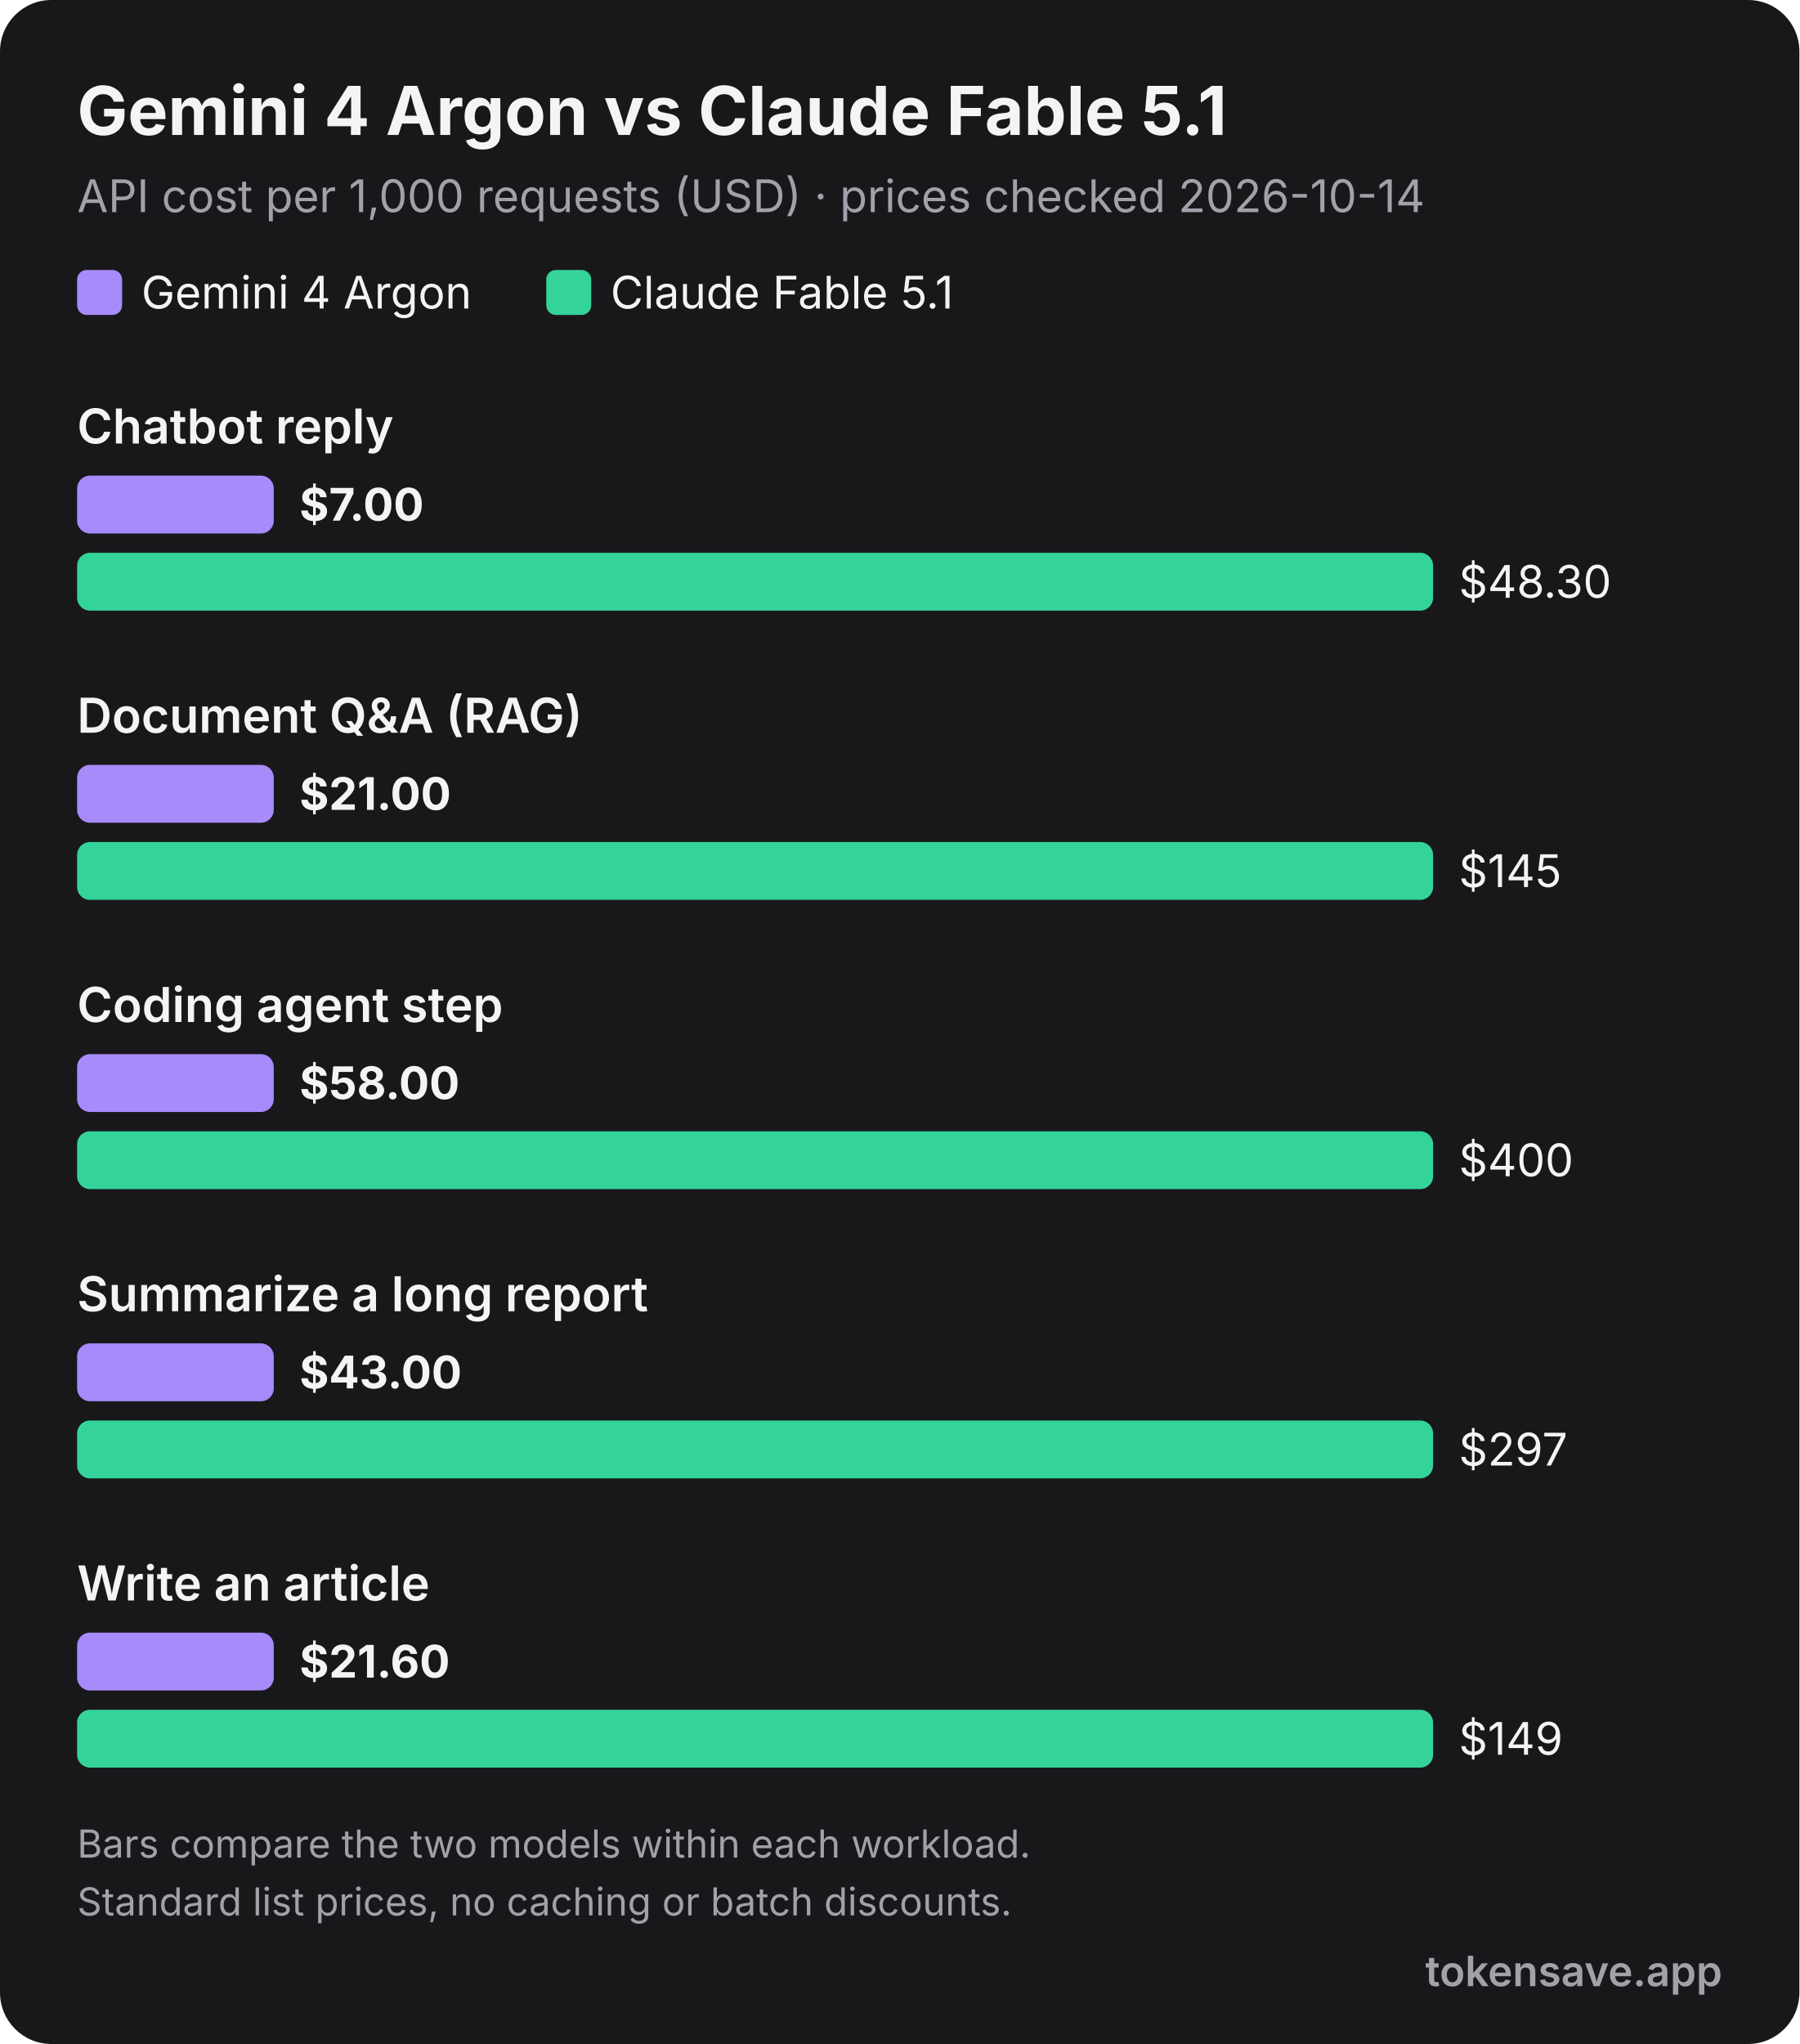
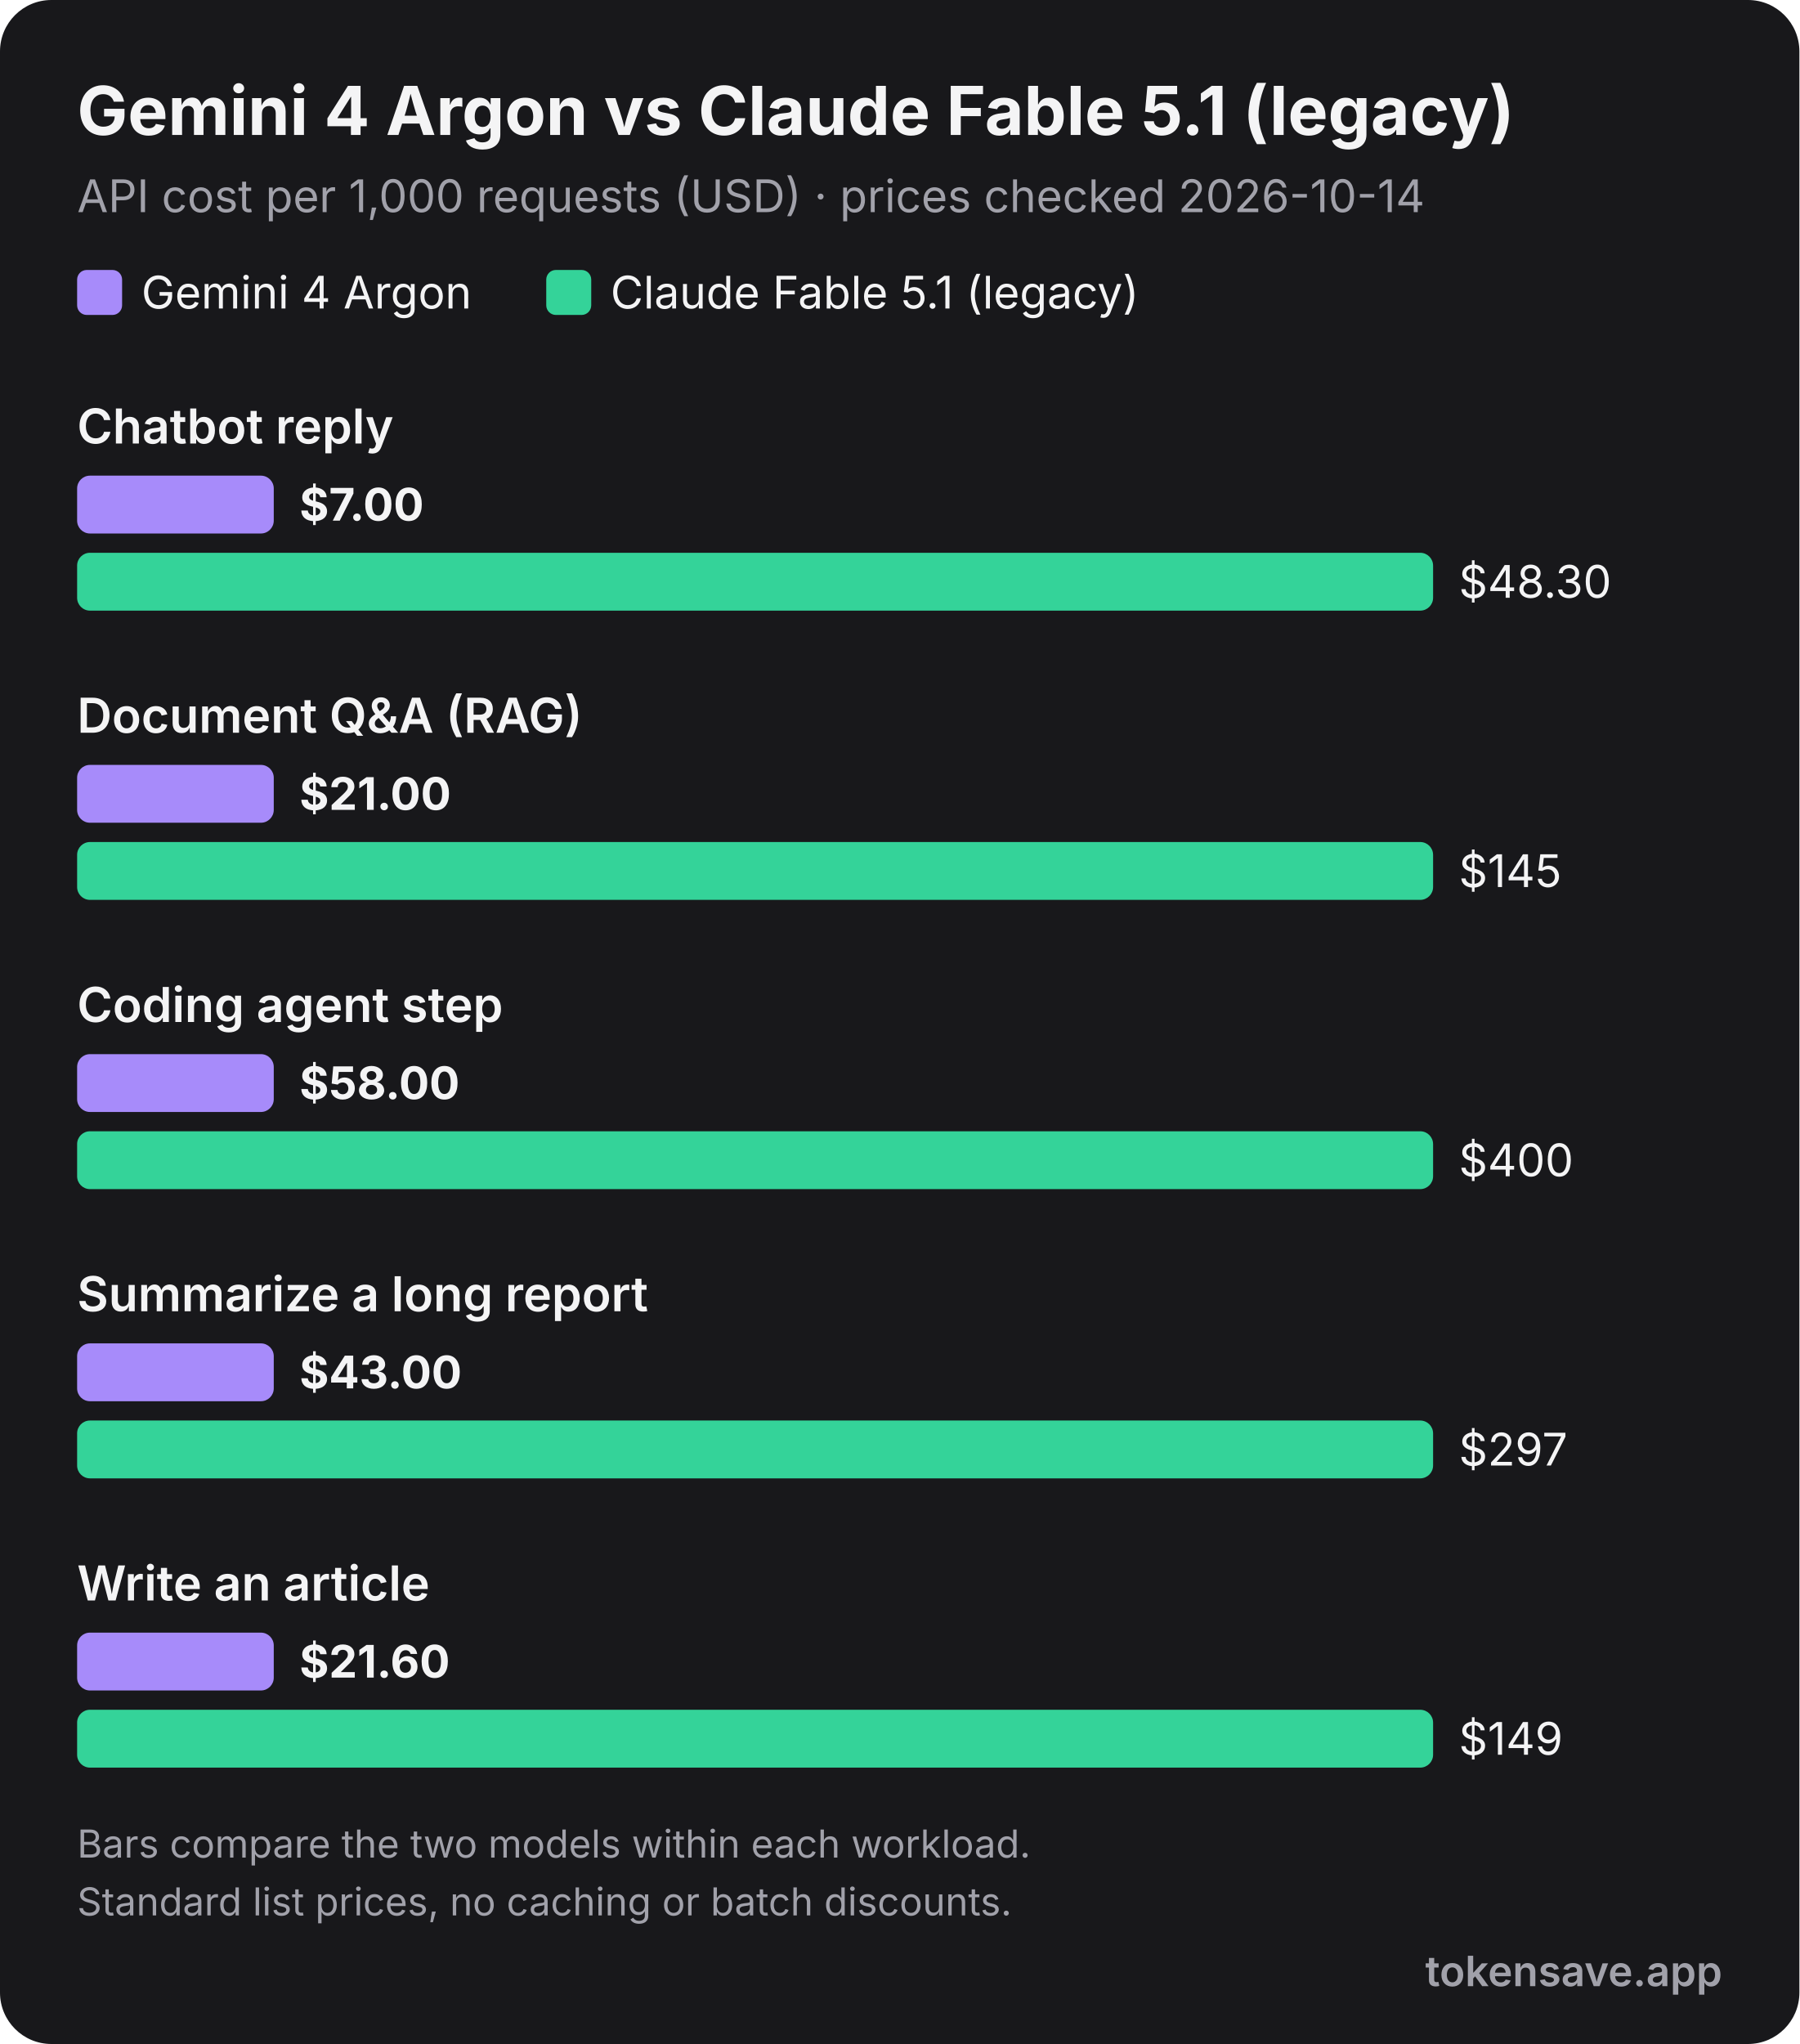
<svg xmlns="http://www.w3.org/2000/svg" viewBox="0 0 560 636" width="560" height="636" role="img" font-family="Inter, 'Segoe UI', Helvetica, Arial, sans-serif">
  <rect width="560" height="636" rx="16" fill="#18181b" />
-   <text x="24" y="42" font-size="21" font-weight="700" fill="#f4f4f5">Gemini 4 Argon vs Claude Fable 5.1</text>
+   <text x="24" y="42" font-size="21" font-weight="700" fill="#f4f4f5">Gemini 4 Argon vs Claude Fable 5.1 (legacy)</text>
  <text x="24" y="66" font-size="14" fill="#a1a1aa">API cost per 1,000 requests (USD) · prices checked 2026-10-14</text>
  <rect x="24" y="84" width="14" height="14" rx="3" fill="#a78bfa" />
  <text x="44" y="96" font-size="14" fill="#f4f4f5">Gemini 4 Argon</text>
  <rect x="170" y="84" width="14" height="14" rx="3" fill="#34d399" />
-   <text x="190" y="96" font-size="14" fill="#f4f4f5">Claude Fable 5.1</text>
+   <text x="190" y="96" font-size="14" fill="#f4f4f5">Claude Fable 5.1 (legacy)</text>
  <text x="24" y="138" font-size="15" font-weight="600" fill="#f4f4f5">Chatbot reply</text>
  <rect x="24" y="148" width="61.2" height="18" rx="4" fill="#a78bfa" />
  <text x="93.2" y="162" font-size="14" font-weight="700" fill="#f4f4f5">$7.00</text>
  <rect x="24" y="172" width="422.0" height="18" rx="4" fill="#34d399" />
  <text x="454.0" y="186" font-size="14" font-weight="400" fill="#f4f4f5">$48.30</text>
  <text x="24" y="228" font-size="15" font-weight="600" fill="#f4f4f5">Document Q&amp;A (RAG)</text>
  <rect x="24" y="238" width="61.2" height="18" rx="4" fill="#a78bfa" />
  <text x="93.2" y="252" font-size="14" font-weight="700" fill="#f4f4f5">$21.00</text>
  <rect x="24" y="262" width="422.0" height="18" rx="4" fill="#34d399" />
  <text x="454.0" y="276" font-size="14" font-weight="400" fill="#f4f4f5">$145</text>
  <text x="24" y="318" font-size="15" font-weight="600" fill="#f4f4f5">Coding agent step</text>
  <rect x="24" y="328" width="61.2" height="18" rx="4" fill="#a78bfa" />
  <text x="93.2" y="342" font-size="14" font-weight="700" fill="#f4f4f5">$58.00</text>
  <rect x="24" y="352" width="422.0" height="18" rx="4" fill="#34d399" />
  <text x="454.0" y="366" font-size="14" font-weight="400" fill="#f4f4f5">$400</text>
  <text x="24" y="408" font-size="15" font-weight="600" fill="#f4f4f5">Summarize a long report</text>
  <rect x="24" y="418" width="61.2" height="18" rx="4" fill="#a78bfa" />
  <text x="93.2" y="432" font-size="14" font-weight="700" fill="#f4f4f5">$43.00</text>
  <rect x="24" y="442" width="422.0" height="18" rx="4" fill="#34d399" />
  <text x="454.0" y="456" font-size="14" font-weight="400" fill="#f4f4f5">$297</text>
  <text x="24" y="498" font-size="15" font-weight="600" fill="#f4f4f5">Write an article</text>
  <rect x="24" y="508" width="61.2" height="18" rx="4" fill="#a78bfa" />
  <text x="93.2" y="522" font-size="14" font-weight="700" fill="#f4f4f5">$21.60</text>
  <rect x="24" y="532" width="422.0" height="18" rx="4" fill="#34d399" />
  <text x="454.0" y="546" font-size="14" font-weight="400" fill="#f4f4f5">$149</text>
  <text x="24" y="578" font-size="12" fill="#a1a1aa">Bars compare the two models within each workload.</text>
  <text x="24" y="596" font-size="12" fill="#a1a1aa">Standard list prices, no caching or batch discounts.</text>
  <text x="536" y="618" text-anchor="end" font-size="13" font-weight="600" fill="#a1a1aa">tokensave.app</text>
</svg>
